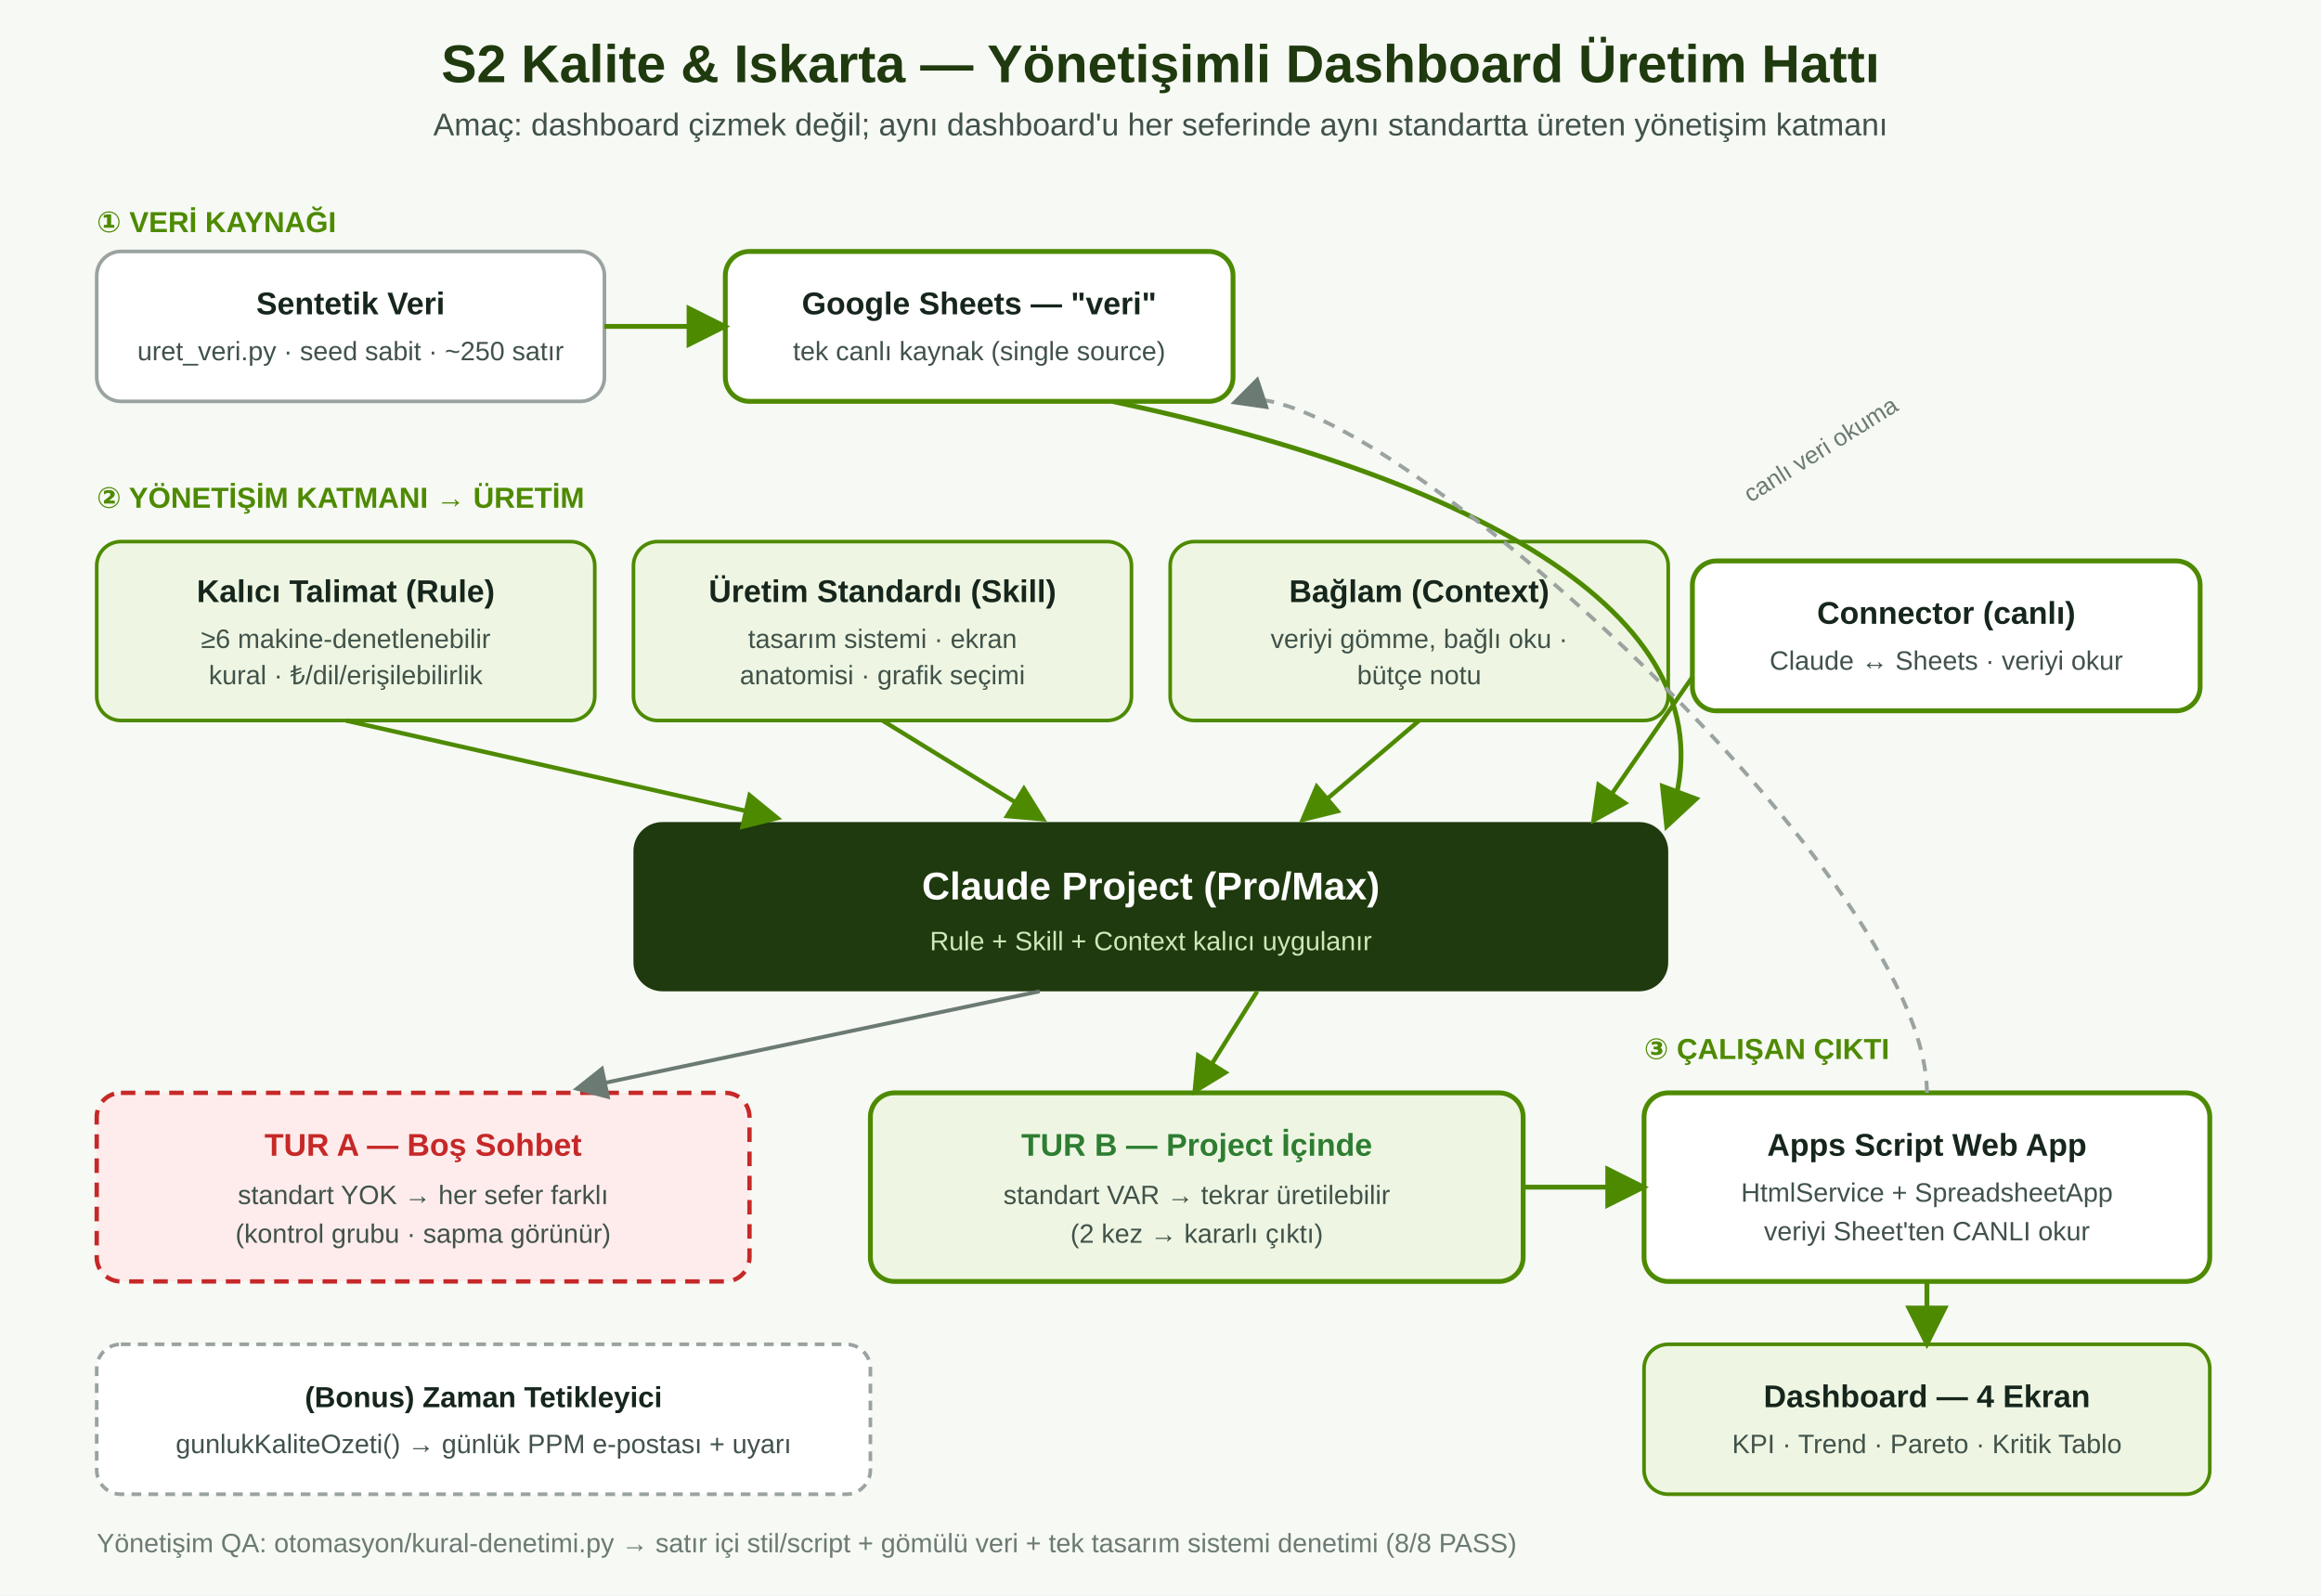
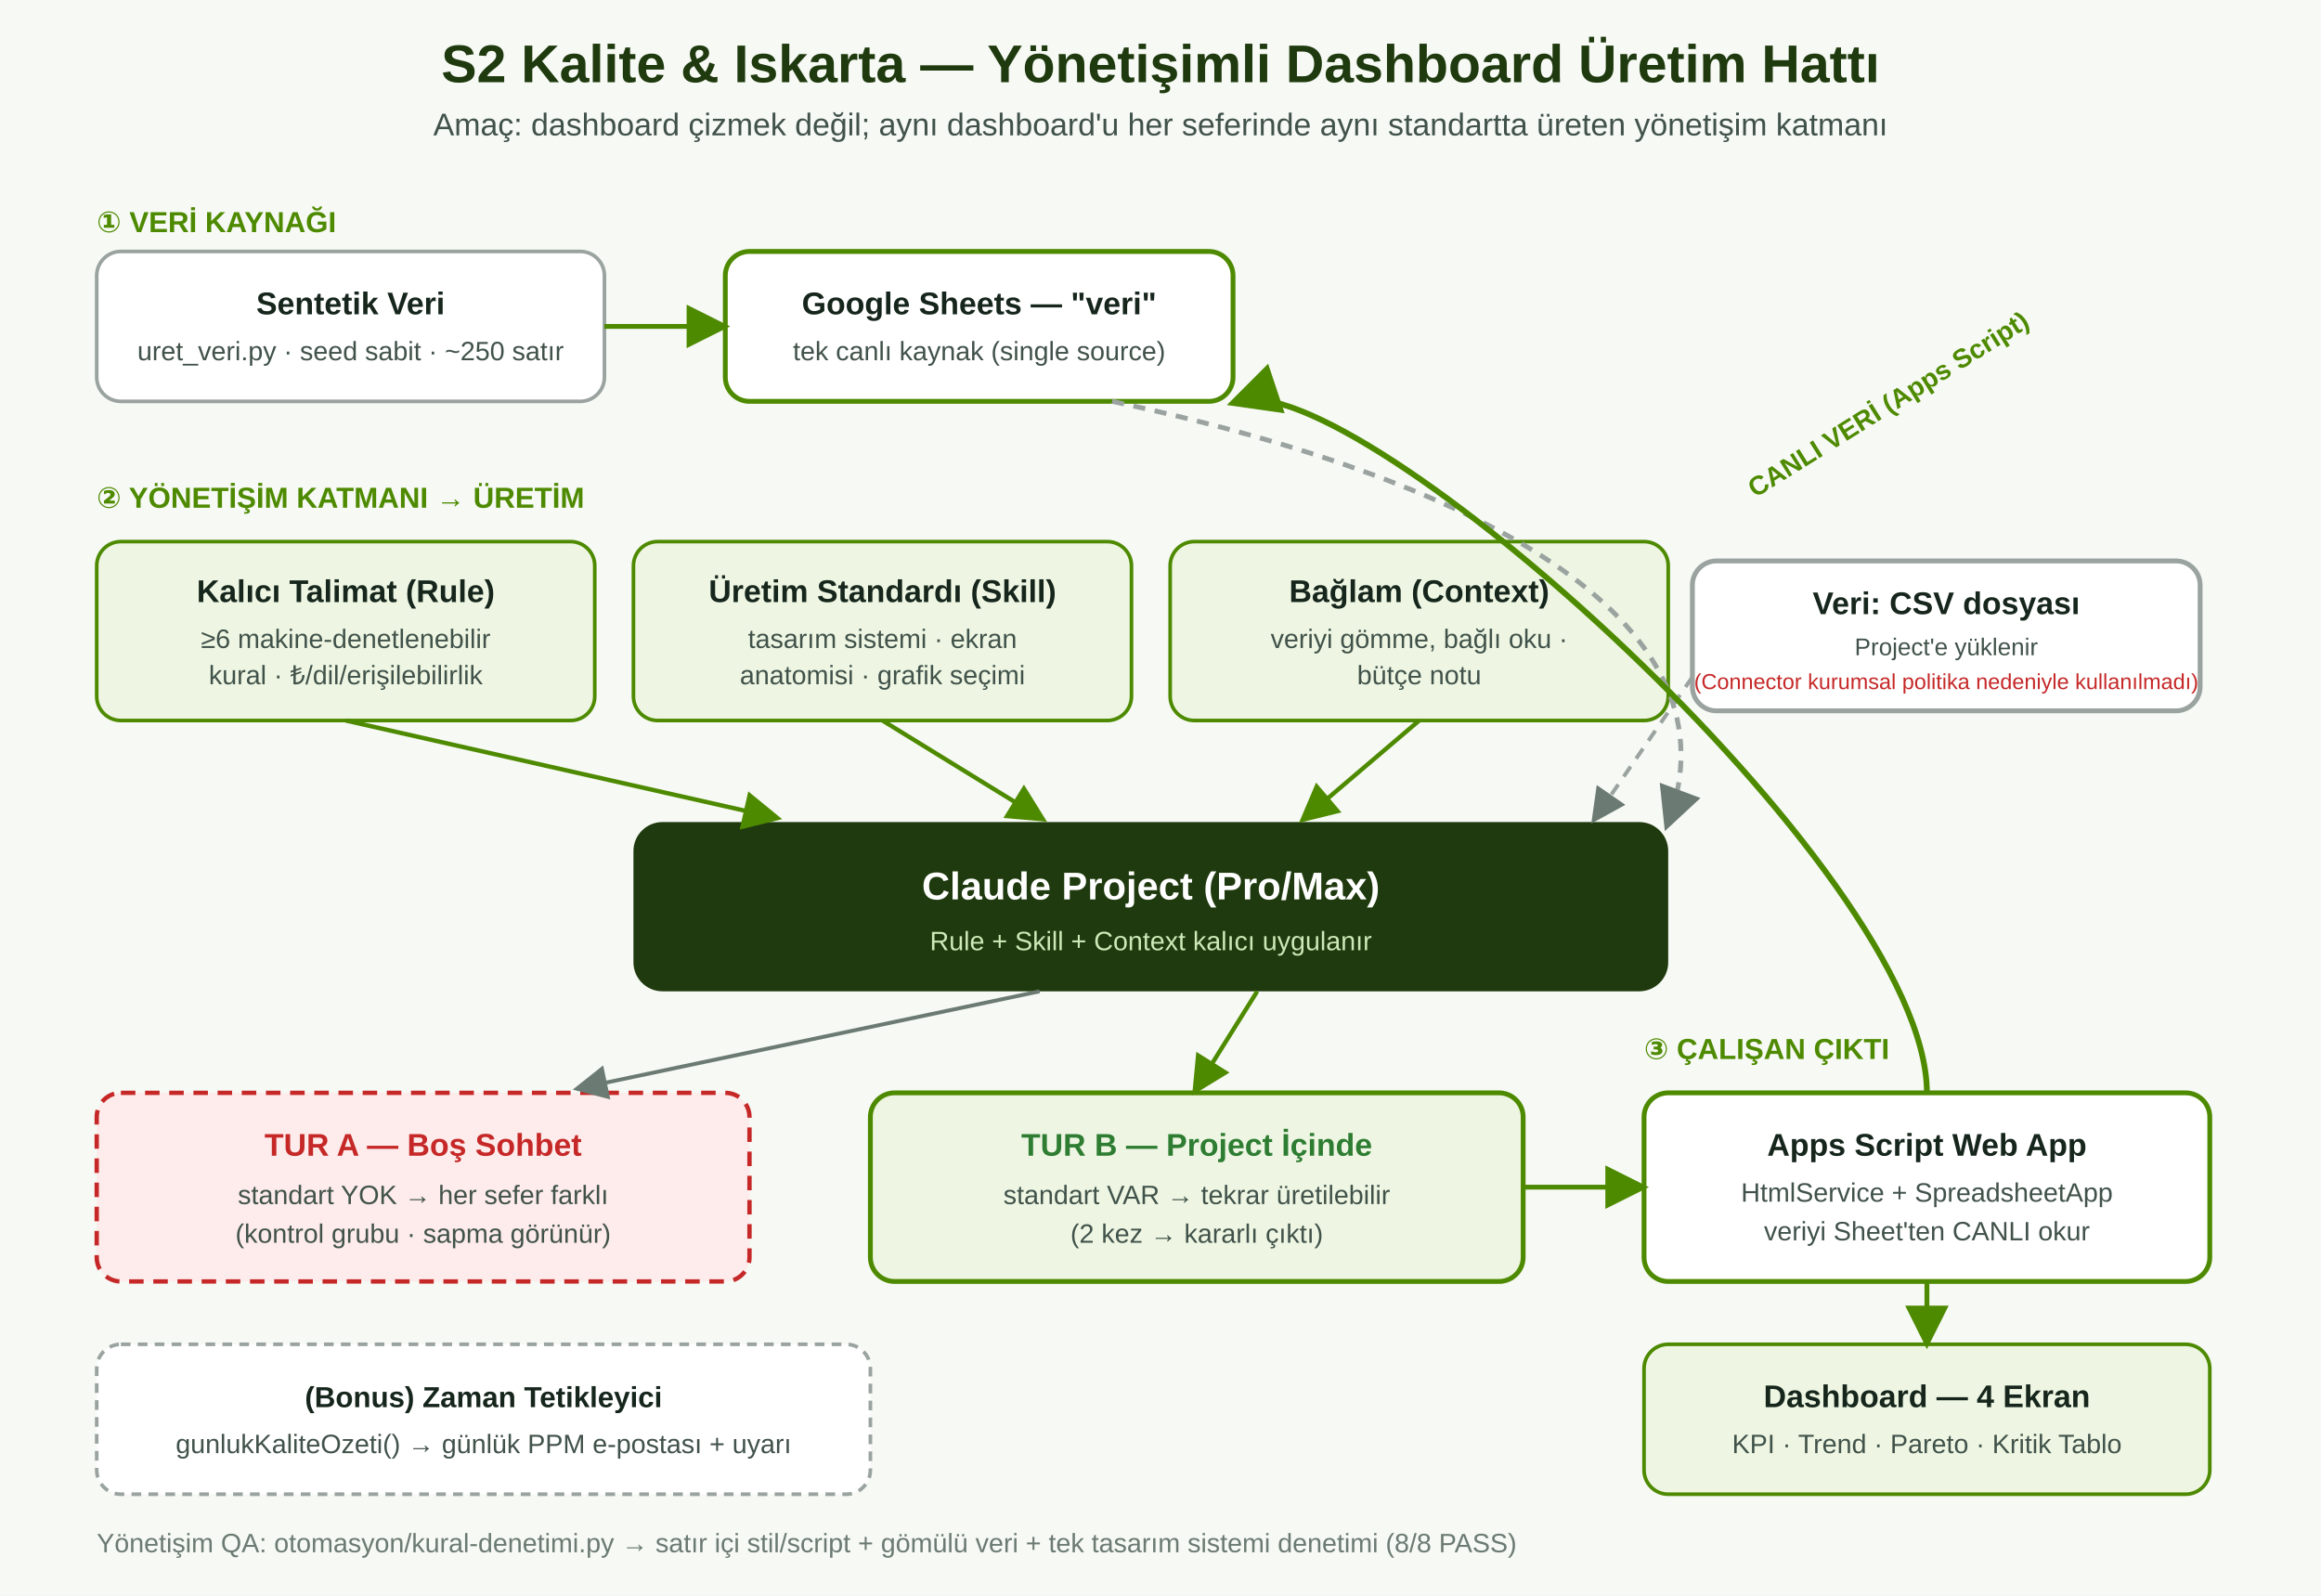
<svg xmlns="http://www.w3.org/2000/svg" viewBox="0 0 960 660" width="960" height="660" font-family="Segoe UI, Arial, sans-serif" role="img" aria-label="Yönetişimli dashboard üretim hattı mimarisi">
  <defs>
    <marker id="ok" markerWidth="9" markerHeight="9" refX="7" refY="4.5" orient="auto">
      <path d="M0,0 L9,4.5 L0,9 z" fill="#4E8A00" />
    </marker>
    <marker id="okGri" markerWidth="9" markerHeight="9" refX="7" refY="4.5" orient="auto">
      <path d="M0,0 L9,4.5 L0,9 z" fill="#6b7a72" />
    </marker>
  </defs>
  <rect x="0" y="0" width="960" height="660" fill="#F6F9F4" />
  <text x="480" y="34" text-anchor="middle" font-size="22" font-weight="800" fill="#1F3A0E">
    S2 Kalite &amp; Iskarta — Yönetişimli Dashboard Üretim Hattı
  </text>
  <text x="480" y="56" text-anchor="middle" font-size="13" fill="#41524a">
    Amaç: dashboard çizmek değil; aynı dashboard'u her seferinde aynı standartta üreten yönetişim katmanı
  </text>
  <text x="40" y="96" font-size="12" font-weight="700" fill="#4E8A00">① VERİ KAYNAĞI</text>
  <rect x="40" y="104" width="210" height="62" rx="10" fill="#fff" stroke="#9AA3A0" stroke-width="1.5" />
  <text x="145" y="130" text-anchor="middle" font-size="13" font-weight="700" fill="#16261C">Sentetik Veri</text>
  <text x="145" y="149" text-anchor="middle" font-size="11" fill="#41524a">uret_veri.py · seed sabit · ~250 satır</text>
  <rect x="300" y="104" width="210" height="62" rx="10" fill="#fff" stroke="#4E8A00" stroke-width="2" />
  <text x="405" y="130" text-anchor="middle" font-size="13" font-weight="700" fill="#16261C">Google Sheets — "veri"</text>
  <text x="405" y="149" text-anchor="middle" font-size="11" fill="#41524a">tek canlı kaynak (single source)</text>
  <line x1="250" y1="135" x2="298" y2="135" stroke="#4E8A00" stroke-width="2" marker-end="url(#ok)" />
  <text x="40" y="210" font-size="12" font-weight="700" fill="#4E8A00">② YÖNETİŞİM KATMANI → ÜRETİM</text>
  <rect x="40" y="224" width="206" height="74" rx="10" fill="#eef6e3" stroke="#4E8A00" stroke-width="1.5" />
  <text x="143" y="249" text-anchor="middle" font-size="13" font-weight="700" fill="#16261C">Kalıcı Talimat (Rule)</text>
  <text x="143" y="268" text-anchor="middle" font-size="11" fill="#41524a">≥6 makine-denetlenebilir</text>
  <text x="143" y="283" text-anchor="middle" font-size="11" fill="#41524a">kural · ₺/dil/erişilebilirlik</text>
  <rect x="262" y="224" width="206" height="74" rx="10" fill="#eef6e3" stroke="#4E8A00" stroke-width="1.5" />
  <text x="365" y="249" text-anchor="middle" font-size="13" font-weight="700" fill="#16261C">Üretim Standardı (Skill)</text>
  <text x="365" y="268" text-anchor="middle" font-size="11" fill="#41524a">tasarım sistemi · ekran</text>
  <text x="365" y="283" text-anchor="middle" font-size="11" fill="#41524a">anatomisi · grafik seçimi</text>
  <rect x="484" y="224" width="206" height="74" rx="10" fill="#eef6e3" stroke="#4E8A00" stroke-width="1.5" />
  <text x="587" y="249" text-anchor="middle" font-size="13" font-weight="700" fill="#16261C">Bağlam (Context)</text>
  <text x="587" y="268" text-anchor="middle" font-size="11" fill="#41524a">veriyi gömme, bağlı oku ·</text>
  <text x="587" y="283" text-anchor="middle" font-size="11" fill="#41524a">bütçe notu</text>
  <rect x="262" y="340" width="428" height="70" rx="12" fill="#1F3A0E" />
  <text x="476" y="372" text-anchor="middle" font-size="16" font-weight="800" fill="#fff">Claude Project (Pro/Max)</text>
  <text x="476" y="393" text-anchor="middle" font-size="11" fill="#cfe8b8">Rule + Skill + Context kalıcı uygulanır</text>
  <line x1="143" y1="298" x2="320" y2="338" stroke="#4E8A00" stroke-width="1.8" marker-end="url(#ok)" />
  <line x1="365" y1="298" x2="430" y2="338" stroke="#4E8A00" stroke-width="1.8" marker-end="url(#ok)" />
  <line x1="587" y1="298" x2="540" y2="338" stroke="#4E8A00" stroke-width="1.8" marker-end="url(#ok)" />
-   <path d="M460,166 C620,200 720,260 690,340" fill="none" stroke="#4E8A00" stroke-width="2" marker-end="url(#ok)" />
-   <rect x="700" y="232" width="210" height="62" rx="10" fill="#fff" stroke="#4E8A00" stroke-width="2" />
-   <text x="805" y="258" text-anchor="middle" font-size="13" font-weight="700" fill="#16261C">Connector (canlı)</text>
-   <text x="805" y="277" text-anchor="middle" font-size="11" fill="#41524a">Claude ↔ Sheets · veriyi okur</text>
-   <line x1="700" y1="280" x2="660" y2="338" stroke="#4E8A00" stroke-width="1.8" marker-end="url(#ok)" />
+   <path d="M460,166 C620,200 720,260 690,340" fill="none" stroke="#9AA3A0" stroke-width="2" stroke-dasharray="5 4" marker-end="url(#okGri)" />
+   <rect x="700" y="232" width="210" height="62" rx="10" fill="#fff" stroke="#9AA3A0" stroke-width="2" />
+   <text x="805" y="254" text-anchor="middle" font-size="13" font-weight="700" fill="#16261C">Veri: CSV dosyası</text>
+   <text x="805" y="271" text-anchor="middle" font-size="10" fill="#41524a">Project'e yüklenir</text>
+   <text x="805" y="285" text-anchor="middle" font-size="9" fill="#C62828">(Connector kurumsal politika nedeniyle kullanılmadı)</text>
+   <line x1="700" y1="280" x2="660" y2="338" stroke="#9AA3A0" stroke-width="1.6" stroke-dasharray="5 4" marker-end="url(#okGri)" />
  <rect x="40" y="452" width="270" height="78" rx="10" fill="#fdeceb" stroke="#C62828" stroke-width="1.8" stroke-dasharray="6 4" />
  <text x="175" y="478" text-anchor="middle" font-size="13" font-weight="700" fill="#C62828">TUR A — Boş Sohbet</text>
  <text x="175" y="498" text-anchor="middle" font-size="11" fill="#41524a">standart YOK → her sefer farklı</text>
  <text x="175" y="514" text-anchor="middle" font-size="11" fill="#41524a">(kontrol grubu · sapma görünür)</text>
  <rect x="360" y="452" width="270" height="78" rx="10" fill="#eef6e3" stroke="#4E8A00" stroke-width="2" />
  <text x="495" y="478" text-anchor="middle" font-size="13" font-weight="700" fill="#2E7D32">TUR B — Project İçinde</text>
  <text x="495" y="498" text-anchor="middle" font-size="11" fill="#41524a">standart VAR → tekrar üretilebilir</text>
  <text x="495" y="514" text-anchor="middle" font-size="11" fill="#41524a">(2 kez → kararlı çıktı)</text>
  <line x1="430" y1="410" x2="240" y2="450" stroke="#6b7a72" stroke-width="1.6" marker-end="url(#okGri)" />
  <line x1="520" y1="410" x2="495" y2="450" stroke="#4E8A00" stroke-width="1.8" marker-end="url(#ok)" />
  <text x="680" y="438" font-size="12" font-weight="700" fill="#4E8A00">③ ÇALIŞAN ÇIKTI</text>
  <rect x="680" y="452" width="234" height="78" rx="10" fill="#fff" stroke="#4E8A00" stroke-width="2" />
  <text x="797" y="478" text-anchor="middle" font-size="13" font-weight="700" fill="#16261C">Apps Script Web App</text>
  <text x="797" y="497" text-anchor="middle" font-size="11" fill="#41524a">HtmlService + SpreadsheetApp</text>
  <text x="797" y="513" text-anchor="middle" font-size="11" fill="#41524a">veriyi Sheet'ten CANLI okur</text>
  <line x1="630" y1="491" x2="678" y2="491" stroke="#4E8A00" stroke-width="2" marker-end="url(#ok)" />
  <rect x="680" y="556" width="234" height="62" rx="10" fill="#eef6e3" stroke="#4E8A00" stroke-width="1.5" />
  <text x="797" y="582" text-anchor="middle" font-size="13" font-weight="700" fill="#16261C">Dashboard — 4 Ekran</text>
  <text x="797" y="601" text-anchor="middle" font-size="11" fill="#41524a">KPI · Trend · Pareto · Kritik Tablo</text>
  <line x1="797" y1="530" x2="797" y2="554" stroke="#4E8A00" stroke-width="2" marker-end="url(#ok)" />
-   <path d="M797,452 C797,360 560,150 512,166" fill="none" stroke="#9AA3A0" stroke-width="1.6" stroke-dasharray="5 4" marker-end="url(#okGri)" />
-   <text x="724" y="208" font-size="10" fill="#6b7a72" transform="rotate(-32 724 208)">canlı veri okuma</text>
+   <path d="M797,452 C797,360 560,150 512,166" fill="none" stroke="#4E8A00" stroke-width="2.4" marker-end="url(#ok)" />
+   <text x="726" y="206" font-size="11" font-weight="700" fill="#4E8A00" transform="rotate(-32 726 206)">CANLI VERİ (Apps Script)</text>
  <rect x="40" y="556" width="320" height="62" rx="10" fill="#fff" stroke="#9AA3A0" stroke-width="1.5" stroke-dasharray="4 3" />
  <text x="200" y="582" text-anchor="middle" font-size="12" font-weight="700" fill="#16261C">(Bonus) Zaman Tetikleyici</text>
  <text x="200" y="601" text-anchor="middle" font-size="11" fill="#41524a">gunlukKaliteOzeti() → günlük PPM e-postası + uyarı</text>
  <text x="40" y="642" font-size="11" fill="#6b7a72">Yönetişim QA: otomasyon/kural-denetimi.py → satır içi stil/script + gömülü veri + tek tasarım sistemi denetimi (8/8 PASS)</text>
</svg>
